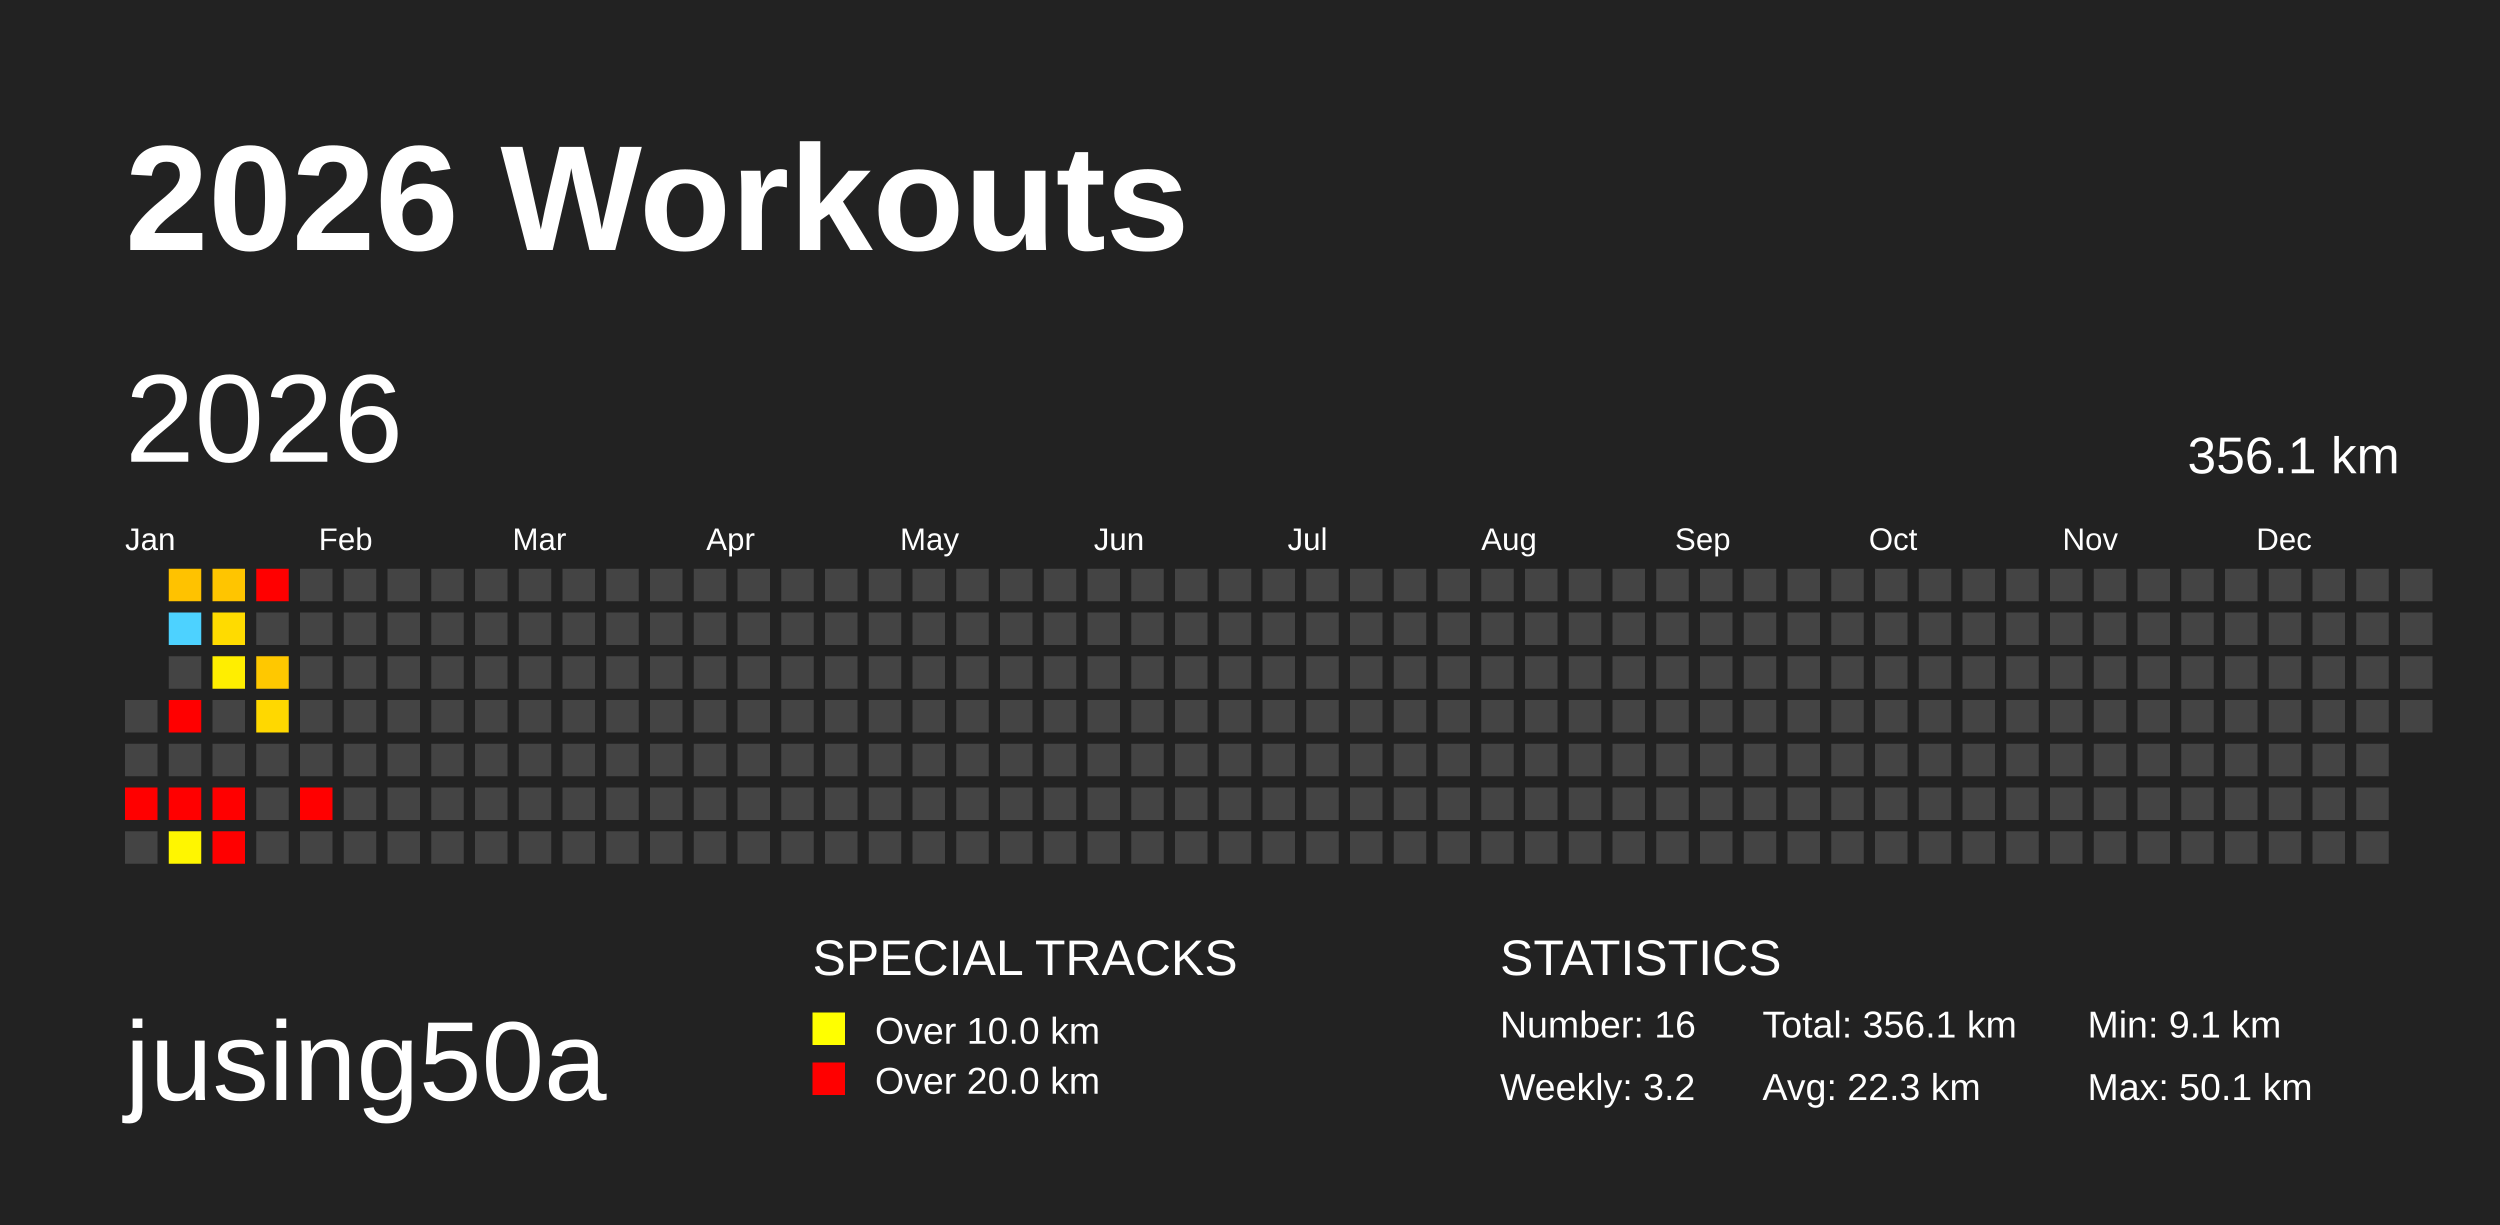
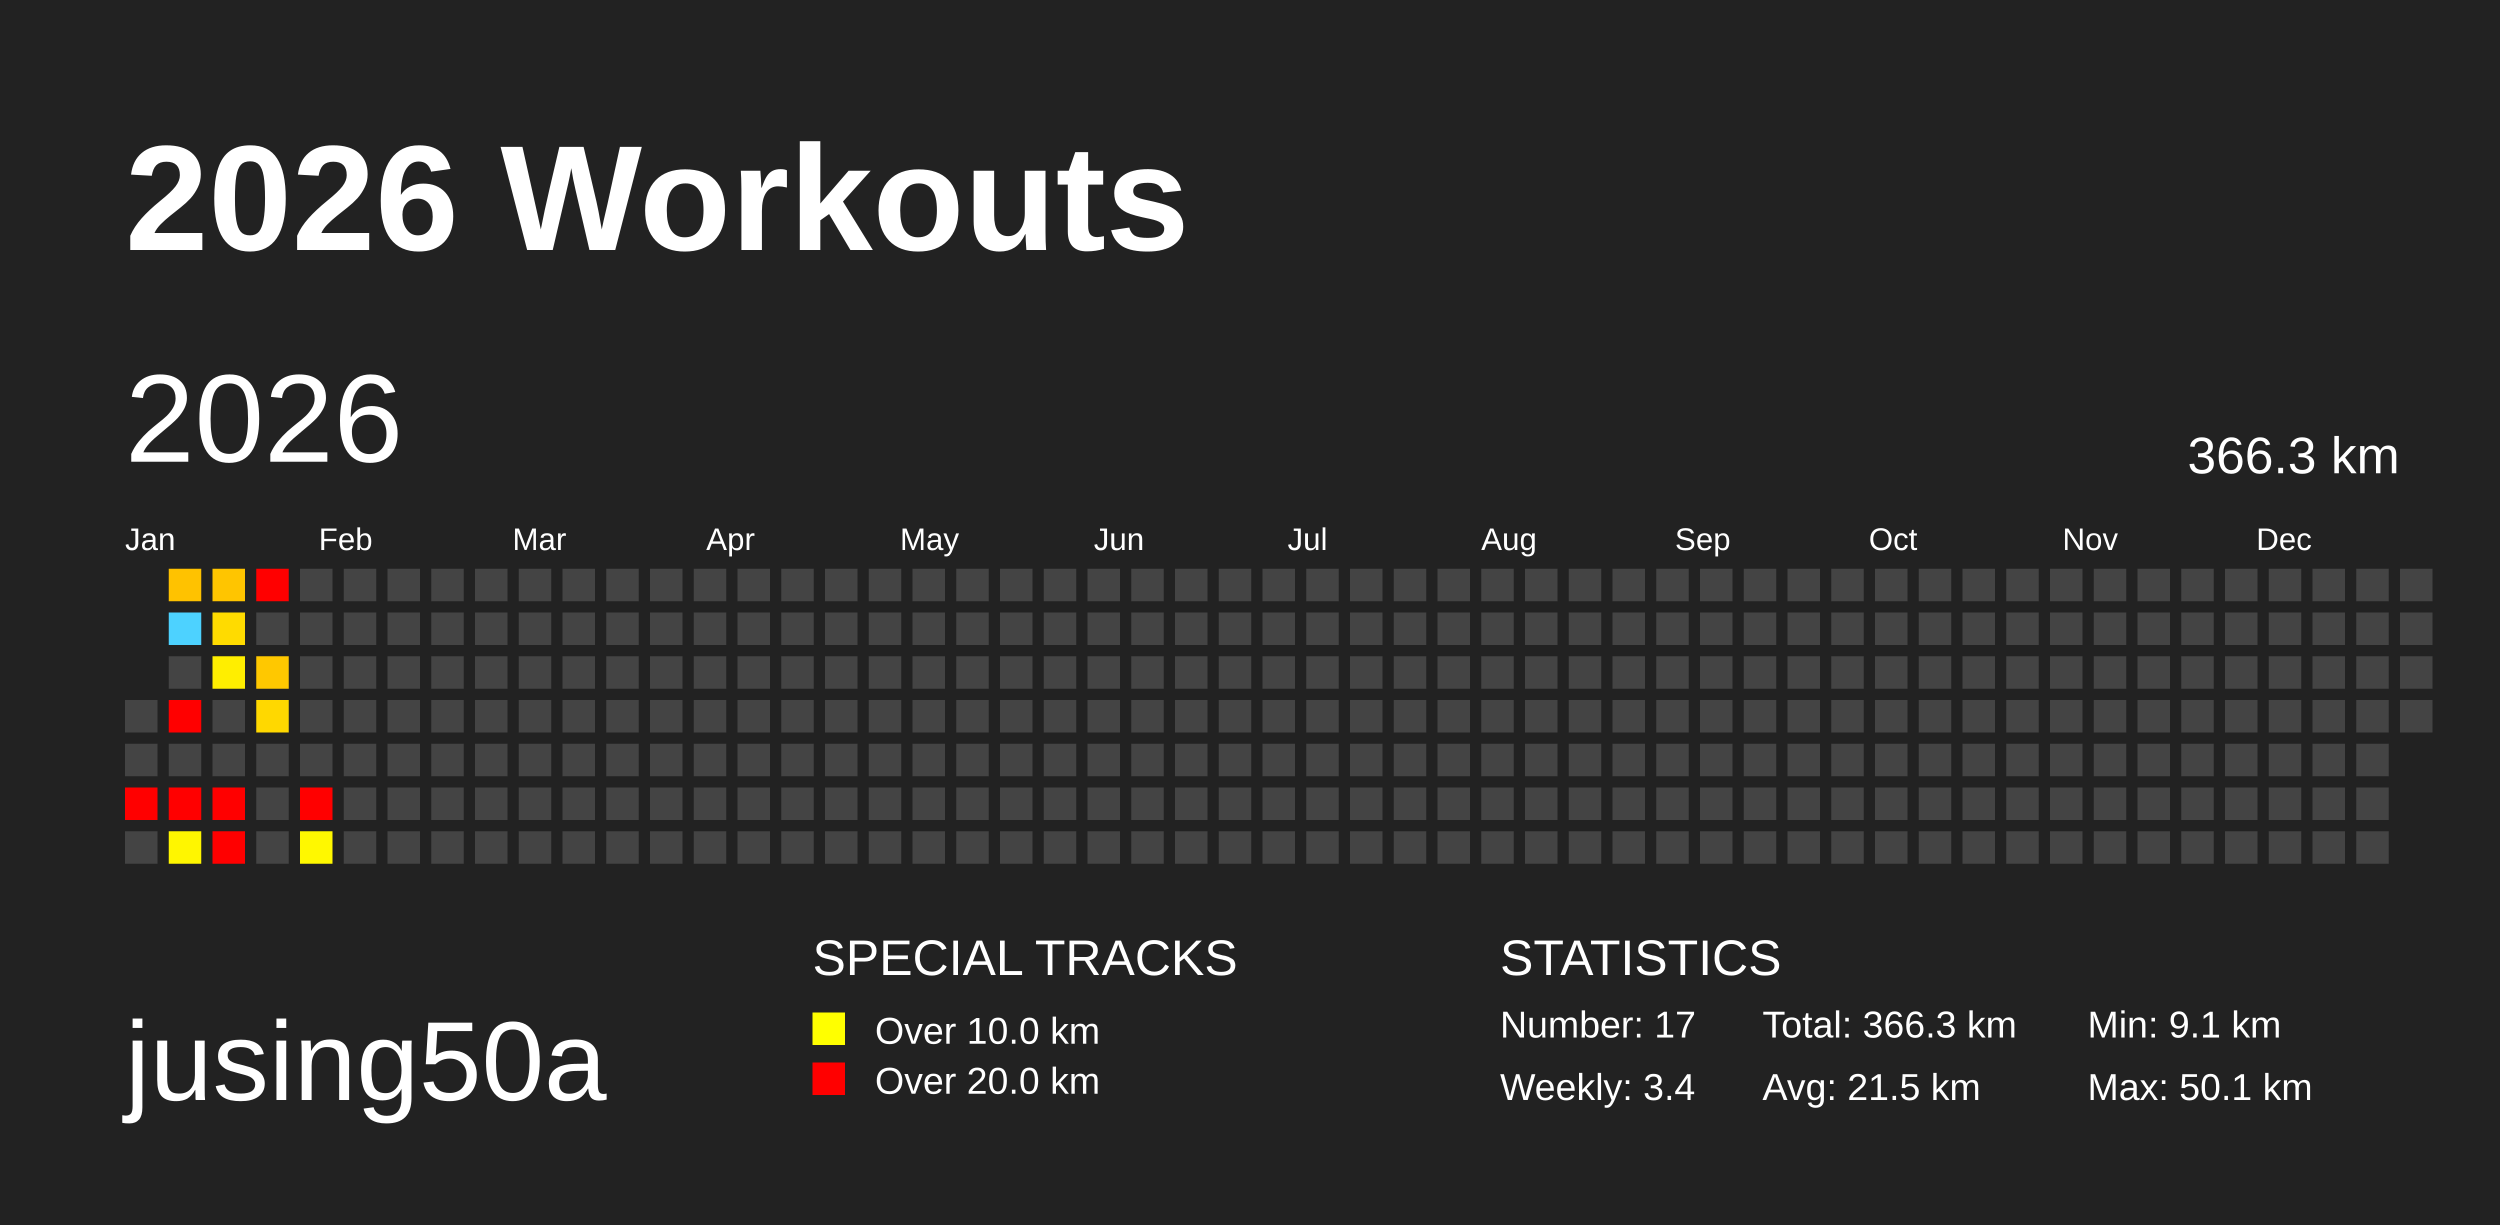
<svg xmlns="http://www.w3.org/2000/svg" baseProfile="full" height="98mm" version="1.1" viewBox="0,0,200,98" width="200mm">
  <defs />
  <rect fill="#222222" height="98" width="200" x="0" y="0" />
  <text fill="#FFFFFF" style="font-size:12px; font-family:Arial; font-weight:bold;" x="10" y="20">2026 Workouts</text>
  <text fill="#FFFFFF" style="font-size:9px; font-family:Arial" x="10" y="88">jusing50a</text>
  <text fill="#FFFFFF" style="font-size:4px; font-family:Arial" x="65" y="78">SPECIAL TRACKS</text>
  <rect fill="yellow" height="2.6" width="2.6" x="65" y="81" />
  <text fill="#FFFFFF" style="font-size:3px; font-family:Arial" x="70" y="83.5">Over 10.0 km</text>
  <rect fill="red" height="2.6" width="2.6" x="65" y="85" />
  <text fill="#FFFFFF" style="font-size:3px; font-family:Arial" x="70" y="87.5">Over 20.0 km</text>
  <text fill="#FFFFFF" style="font-size:4px; font-family:Arial" x="120" y="78">STATISTICS</text>
-   <text fill="#FFFFFF" style="font-size:3px; font-family:Arial" x="120" y="83">Number: 16</text>
-   <text fill="#FFFFFF" style="font-size:3px; font-family:Arial" x="120" y="88">Weekly: 3.2</text>
-   <text fill="#FFFFFF" style="font-size:3px; font-family:Arial" x="141" y="83">Total: 356.1 km</text>
-   <text fill="#FFFFFF" style="font-size:3px; font-family:Arial" x="141" y="88">Avg: 22.3 km</text>
+   <text fill="#FFFFFF" style="font-size:3px; font-family:Arial" x="120" y="83">Number: 17</text>
+   <text fill="#FFFFFF" style="font-size:3px; font-family:Arial" x="120" y="88">Weekly: 3.4</text>
+   <text fill="#FFFFFF" style="font-size:3px; font-family:Arial" x="141" y="83">Total: 366.3 km</text>
+   <text fill="#FFFFFF" style="font-size:3px; font-family:Arial" x="141" y="88">Avg: 21.5 km</text>
  <text fill="#FFFFFF" style="font-size:3px; font-family:Arial" x="167" y="83">Min: 9.1 km</text>
  <text fill="#FFFFFF" style="font-size:3px; font-family:Arial" x="167" y="88">Max: 50.1 km</text>
  <text dominant-baseline="hanging" fill="#FFFFFF" style="font-size:10.0px; font-family:Arial;" x="10" y="30">2026</text>
-   <text dominant-baseline="hanging" fill="#FFFFFF" style="font-size:4.125px; font-family:Arial;" x="175" y="35">356.1 km</text>
+   <text dominant-baseline="hanging" fill="#FFFFFF" style="font-size:4.125px; font-family:Arial;" x="175" y="35">366.3 km</text>
  <text fill="#FFFFFF" style="font-size:2.5px; font-family:Arial" x="10.0" y="44">Jan</text>
  <text fill="#FFFFFF" style="font-size:2.5px; font-family:Arial" x="25.5" y="44">Feb</text>
  <text fill="#FFFFFF" style="font-size:2.5px; font-family:Arial" x="41.0" y="44">Mar</text>
  <text fill="#FFFFFF" style="font-size:2.5px; font-family:Arial" x="56.5" y="44">Apr</text>
  <text fill="#FFFFFF" style="font-size:2.5px; font-family:Arial" x="72.0" y="44">May</text>
  <text fill="#FFFFFF" style="font-size:2.5px; font-family:Arial" x="87.5" y="44">Jun</text>
  <text fill="#FFFFFF" style="font-size:2.5px; font-family:Arial" x="103.0" y="44">Jul</text>
  <text fill="#FFFFFF" style="font-size:2.5px; font-family:Arial" x="118.5" y="44">Aug</text>
  <text fill="#FFFFFF" style="font-size:2.5px; font-family:Arial" x="134.0" y="44">Sep</text>
  <text fill="#FFFFFF" style="font-size:2.5px; font-family:Arial" x="149.5" y="44">Oct</text>
  <text fill="#FFFFFF" style="font-size:2.5px; font-family:Arial" x="165.0" y="44">Nov</text>
  <text fill="#FFFFFF" style="font-size:2.5px; font-family:Arial" x="180.5" y="44">Dec</text>
  <rect fill="#444444" height="2.6" width="2.6" x="10.0" y="56.0" />
  <rect fill="#444444" height="2.6" width="2.6" x="10.0" y="59.5" />
  <rect fill="red" height="2.6" width="2.6" x="10.0" y="63.0" />
  <rect fill="#444444" height="2.6" width="2.6" x="10.0" y="66.5" />
  <rect fill="#ffc200" height="2.6" width="2.6" x="13.5" y="45.5" />
  <rect fill="#4dd2ff" height="2.6" width="2.6" x="13.5" y="49.0" />
  <rect fill="#444444" height="2.6" width="2.6" x="13.5" y="52.5" />
  <rect fill="red" height="2.6" width="2.6" x="13.5" y="56.0" />
  <rect fill="#444444" height="2.6" width="2.6" x="13.5" y="59.5" />
  <rect fill="red" height="2.6" width="2.6" x="13.5" y="63.0" />
  <rect fill="#fff600" height="2.6" width="2.6" x="13.5" y="66.5" />
  <rect fill="#ffc500" height="2.6" width="2.6" x="17.0" y="45.5" />
  <rect fill="#ffdb00" height="2.6" width="2.6" x="17.0" y="49.0" />
  <rect fill="#ffee00" height="2.6" width="2.6" x="17.0" y="52.5" />
  <rect fill="#444444" height="2.6" width="2.6" x="17.0" y="56.0" />
  <rect fill="#444444" height="2.6" width="2.6" x="17.0" y="59.5" />
  <rect fill="red" height="2.6" width="2.6" x="17.0" y="63.0" />
  <rect fill="red" height="2.6" width="2.6" x="17.0" y="66.5" />
  <rect fill="red" height="2.6" width="2.6" x="20.5" y="45.5" />
  <rect fill="#444444" height="2.6" width="2.6" x="20.5" y="49.0" />
  <rect fill="#ffc800" height="2.6" width="2.6" x="20.5" y="52.5" />
  <rect fill="#ffd800" height="2.6" width="2.6" x="20.5" y="56.0" />
  <rect fill="#444444" height="2.6" width="2.6" x="20.5" y="59.5" />
  <rect fill="#444444" height="2.6" width="2.6" x="20.5" y="63.0" />
  <rect fill="#444444" height="2.6" width="2.6" x="20.5" y="66.5" />
  <rect fill="#444444" height="2.6" width="2.6" x="24.0" y="45.5" />
  <rect fill="#444444" height="2.6" width="2.6" x="24.0" y="49.0" />
  <rect fill="#444444" height="2.6" width="2.6" x="24.0" y="52.5" />
  <rect fill="#444444" height="2.6" width="2.6" x="24.0" y="56.0" />
  <rect fill="#444444" height="2.6" width="2.6" x="24.0" y="59.5" />
  <rect fill="red" height="2.6" width="2.6" x="24.0" y="63.0" />
-   <rect fill="#444444" height="2.6" width="2.6" x="24.0" y="66.5" />
+   <rect fill="#fff800" height="2.6" width="2.6" x="24.0" y="66.5" />
  <rect fill="#444444" height="2.6" width="2.6" x="27.5" y="45.5" />
  <rect fill="#444444" height="2.6" width="2.6" x="27.5" y="49.0" />
  <rect fill="#444444" height="2.6" width="2.6" x="27.5" y="52.5" />
  <rect fill="#444444" height="2.6" width="2.6" x="27.5" y="56.0" />
  <rect fill="#444444" height="2.6" width="2.6" x="27.5" y="59.5" />
  <rect fill="#444444" height="2.6" width="2.6" x="27.5" y="63.0" />
  <rect fill="#444444" height="2.6" width="2.6" x="27.5" y="66.5" />
  <rect fill="#444444" height="2.6" width="2.6" x="31.0" y="45.5" />
  <rect fill="#444444" height="2.6" width="2.6" x="31.0" y="49.0" />
  <rect fill="#444444" height="2.6" width="2.6" x="31.0" y="52.5" />
  <rect fill="#444444" height="2.6" width="2.6" x="31.0" y="56.0" />
  <rect fill="#444444" height="2.6" width="2.6" x="31.0" y="59.5" />
  <rect fill="#444444" height="2.6" width="2.6" x="31.0" y="63.0" />
  <rect fill="#444444" height="2.6" width="2.6" x="31.0" y="66.5" />
  <rect fill="#444444" height="2.6" width="2.6" x="34.5" y="45.5" />
  <rect fill="#444444" height="2.6" width="2.6" x="34.5" y="49.0" />
  <rect fill="#444444" height="2.6" width="2.6" x="34.5" y="52.5" />
  <rect fill="#444444" height="2.6" width="2.6" x="34.5" y="56.0" />
  <rect fill="#444444" height="2.6" width="2.6" x="34.5" y="59.5" />
  <rect fill="#444444" height="2.6" width="2.6" x="34.5" y="63.0" />
  <rect fill="#444444" height="2.6" width="2.6" x="34.5" y="66.5" />
  <rect fill="#444444" height="2.6" width="2.6" x="38.0" y="45.5" />
  <rect fill="#444444" height="2.6" width="2.6" x="38.0" y="49.0" />
  <rect fill="#444444" height="2.6" width="2.6" x="38.0" y="52.5" />
  <rect fill="#444444" height="2.6" width="2.6" x="38.0" y="56.0" />
  <rect fill="#444444" height="2.6" width="2.6" x="38.0" y="59.5" />
  <rect fill="#444444" height="2.6" width="2.6" x="38.0" y="63.0" />
  <rect fill="#444444" height="2.6" width="2.6" x="38.0" y="66.5" />
  <rect fill="#444444" height="2.6" width="2.6" x="41.5" y="45.5" />
  <rect fill="#444444" height="2.6" width="2.6" x="41.5" y="49.0" />
  <rect fill="#444444" height="2.6" width="2.6" x="41.5" y="52.5" />
  <rect fill="#444444" height="2.6" width="2.6" x="41.5" y="56.0" />
  <rect fill="#444444" height="2.6" width="2.6" x="41.5" y="59.5" />
  <rect fill="#444444" height="2.6" width="2.6" x="41.5" y="63.0" />
  <rect fill="#444444" height="2.6" width="2.6" x="41.5" y="66.5" />
  <rect fill="#444444" height="2.6" width="2.6" x="45.0" y="45.5" />
  <rect fill="#444444" height="2.6" width="2.6" x="45.0" y="49.0" />
  <rect fill="#444444" height="2.6" width="2.6" x="45.0" y="52.5" />
  <rect fill="#444444" height="2.6" width="2.6" x="45.0" y="56.0" />
  <rect fill="#444444" height="2.6" width="2.6" x="45.0" y="59.5" />
  <rect fill="#444444" height="2.6" width="2.6" x="45.0" y="63.0" />
  <rect fill="#444444" height="2.6" width="2.6" x="45.0" y="66.5" />
  <rect fill="#444444" height="2.6" width="2.6" x="48.5" y="45.5" />
  <rect fill="#444444" height="2.6" width="2.6" x="48.5" y="49.0" />
  <rect fill="#444444" height="2.6" width="2.6" x="48.5" y="52.5" />
  <rect fill="#444444" height="2.6" width="2.6" x="48.5" y="56.0" />
  <rect fill="#444444" height="2.6" width="2.6" x="48.5" y="59.5" />
  <rect fill="#444444" height="2.6" width="2.6" x="48.5" y="63.0" />
  <rect fill="#444444" height="2.6" width="2.6" x="48.5" y="66.5" />
  <rect fill="#444444" height="2.6" width="2.6" x="52.0" y="45.5" />
  <rect fill="#444444" height="2.6" width="2.6" x="52.0" y="49.0" />
  <rect fill="#444444" height="2.6" width="2.6" x="52.0" y="52.5" />
  <rect fill="#444444" height="2.6" width="2.6" x="52.0" y="56.0" />
  <rect fill="#444444" height="2.6" width="2.6" x="52.0" y="59.5" />
  <rect fill="#444444" height="2.6" width="2.6" x="52.0" y="63.0" />
  <rect fill="#444444" height="2.6" width="2.6" x="52.0" y="66.5" />
  <rect fill="#444444" height="2.6" width="2.6" x="55.5" y="45.5" />
  <rect fill="#444444" height="2.6" width="2.6" x="55.5" y="49.0" />
  <rect fill="#444444" height="2.6" width="2.6" x="55.5" y="52.5" />
  <rect fill="#444444" height="2.6" width="2.6" x="55.5" y="56.0" />
  <rect fill="#444444" height="2.6" width="2.6" x="55.5" y="59.5" />
  <rect fill="#444444" height="2.6" width="2.6" x="55.5" y="63.0" />
  <rect fill="#444444" height="2.6" width="2.6" x="55.5" y="66.5" />
  <rect fill="#444444" height="2.6" width="2.6" x="59.0" y="45.5" />
  <rect fill="#444444" height="2.6" width="2.6" x="59.0" y="49.0" />
  <rect fill="#444444" height="2.6" width="2.6" x="59.0" y="52.5" />
  <rect fill="#444444" height="2.6" width="2.6" x="59.0" y="56.0" />
  <rect fill="#444444" height="2.6" width="2.6" x="59.0" y="59.5" />
  <rect fill="#444444" height="2.6" width="2.6" x="59.0" y="63.0" />
  <rect fill="#444444" height="2.6" width="2.6" x="59.0" y="66.5" />
  <rect fill="#444444" height="2.6" width="2.6" x="62.5" y="45.5" />
  <rect fill="#444444" height="2.6" width="2.6" x="62.5" y="49.0" />
  <rect fill="#444444" height="2.6" width="2.6" x="62.5" y="52.5" />
  <rect fill="#444444" height="2.6" width="2.6" x="62.5" y="56.0" />
  <rect fill="#444444" height="2.6" width="2.6" x="62.5" y="59.5" />
  <rect fill="#444444" height="2.6" width="2.6" x="62.5" y="63.0" />
  <rect fill="#444444" height="2.6" width="2.6" x="62.5" y="66.5" />
  <rect fill="#444444" height="2.6" width="2.6" x="66.0" y="45.5" />
  <rect fill="#444444" height="2.6" width="2.6" x="66.0" y="49.0" />
  <rect fill="#444444" height="2.6" width="2.6" x="66.0" y="52.5" />
  <rect fill="#444444" height="2.6" width="2.6" x="66.0" y="56.0" />
  <rect fill="#444444" height="2.6" width="2.6" x="66.0" y="59.5" />
  <rect fill="#444444" height="2.6" width="2.6" x="66.0" y="63.0" />
  <rect fill="#444444" height="2.6" width="2.6" x="66.0" y="66.5" />
  <rect fill="#444444" height="2.6" width="2.6" x="69.5" y="45.5" />
  <rect fill="#444444" height="2.6" width="2.6" x="69.5" y="49.0" />
  <rect fill="#444444" height="2.6" width="2.6" x="69.5" y="52.5" />
  <rect fill="#444444" height="2.6" width="2.6" x="69.5" y="56.0" />
  <rect fill="#444444" height="2.6" width="2.6" x="69.5" y="59.5" />
  <rect fill="#444444" height="2.6" width="2.6" x="69.5" y="63.0" />
  <rect fill="#444444" height="2.6" width="2.6" x="69.5" y="66.5" />
  <rect fill="#444444" height="2.6" width="2.6" x="73.0" y="45.5" />
  <rect fill="#444444" height="2.6" width="2.6" x="73.0" y="49.0" />
  <rect fill="#444444" height="2.6" width="2.6" x="73.0" y="52.5" />
  <rect fill="#444444" height="2.6" width="2.6" x="73.0" y="56.0" />
  <rect fill="#444444" height="2.6" width="2.6" x="73.0" y="59.5" />
  <rect fill="#444444" height="2.6" width="2.6" x="73.0" y="63.0" />
  <rect fill="#444444" height="2.6" width="2.6" x="73.0" y="66.5" />
  <rect fill="#444444" height="2.6" width="2.6" x="76.5" y="45.5" />
  <rect fill="#444444" height="2.6" width="2.6" x="76.5" y="49.0" />
  <rect fill="#444444" height="2.6" width="2.6" x="76.5" y="52.5" />
  <rect fill="#444444" height="2.6" width="2.6" x="76.5" y="56.0" />
  <rect fill="#444444" height="2.6" width="2.6" x="76.5" y="59.5" />
  <rect fill="#444444" height="2.6" width="2.6" x="76.5" y="63.0" />
  <rect fill="#444444" height="2.6" width="2.6" x="76.5" y="66.5" />
  <rect fill="#444444" height="2.6" width="2.6" x="80.0" y="45.5" />
  <rect fill="#444444" height="2.6" width="2.6" x="80.0" y="49.0" />
  <rect fill="#444444" height="2.6" width="2.6" x="80.0" y="52.5" />
  <rect fill="#444444" height="2.6" width="2.6" x="80.0" y="56.0" />
  <rect fill="#444444" height="2.6" width="2.6" x="80.0" y="59.5" />
  <rect fill="#444444" height="2.6" width="2.6" x="80.0" y="63.0" />
  <rect fill="#444444" height="2.6" width="2.6" x="80.0" y="66.5" />
  <rect fill="#444444" height="2.6" width="2.6" x="83.5" y="45.5" />
  <rect fill="#444444" height="2.6" width="2.6" x="83.5" y="49.0" />
  <rect fill="#444444" height="2.6" width="2.6" x="83.5" y="52.5" />
  <rect fill="#444444" height="2.6" width="2.6" x="83.5" y="56.0" />
  <rect fill="#444444" height="2.6" width="2.6" x="83.5" y="59.5" />
  <rect fill="#444444" height="2.6" width="2.6" x="83.5" y="63.0" />
  <rect fill="#444444" height="2.6" width="2.6" x="83.5" y="66.5" />
  <rect fill="#444444" height="2.6" width="2.6" x="87.0" y="45.5" />
  <rect fill="#444444" height="2.6" width="2.6" x="87.0" y="49.0" />
  <rect fill="#444444" height="2.6" width="2.6" x="87.0" y="52.5" />
  <rect fill="#444444" height="2.6" width="2.6" x="87.0" y="56.0" />
  <rect fill="#444444" height="2.6" width="2.6" x="87.0" y="59.5" />
  <rect fill="#444444" height="2.6" width="2.6" x="87.0" y="63.0" />
  <rect fill="#444444" height="2.6" width="2.6" x="87.0" y="66.5" />
  <rect fill="#444444" height="2.6" width="2.6" x="90.5" y="45.5" />
  <rect fill="#444444" height="2.6" width="2.6" x="90.5" y="49.0" />
  <rect fill="#444444" height="2.6" width="2.6" x="90.5" y="52.5" />
  <rect fill="#444444" height="2.6" width="2.6" x="90.5" y="56.0" />
  <rect fill="#444444" height="2.6" width="2.6" x="90.5" y="59.5" />
  <rect fill="#444444" height="2.6" width="2.6" x="90.5" y="63.0" />
  <rect fill="#444444" height="2.6" width="2.6" x="90.5" y="66.5" />
  <rect fill="#444444" height="2.6" width="2.6" x="94.0" y="45.5" />
  <rect fill="#444444" height="2.6" width="2.6" x="94.0" y="49.0" />
  <rect fill="#444444" height="2.6" width="2.6" x="94.0" y="52.5" />
  <rect fill="#444444" height="2.6" width="2.6" x="94.0" y="56.0" />
  <rect fill="#444444" height="2.6" width="2.6" x="94.0" y="59.5" />
  <rect fill="#444444" height="2.6" width="2.6" x="94.0" y="63.0" />
  <rect fill="#444444" height="2.6" width="2.6" x="94.0" y="66.5" />
  <rect fill="#444444" height="2.6" width="2.6" x="97.5" y="45.5" />
  <rect fill="#444444" height="2.6" width="2.6" x="97.5" y="49.0" />
  <rect fill="#444444" height="2.6" width="2.6" x="97.5" y="52.5" />
  <rect fill="#444444" height="2.6" width="2.6" x="97.5" y="56.0" />
  <rect fill="#444444" height="2.6" width="2.6" x="97.5" y="59.5" />
  <rect fill="#444444" height="2.6" width="2.6" x="97.5" y="63.0" />
  <rect fill="#444444" height="2.6" width="2.6" x="97.5" y="66.5" />
  <rect fill="#444444" height="2.6" width="2.6" x="101.0" y="45.5" />
  <rect fill="#444444" height="2.6" width="2.6" x="101.0" y="49.0" />
  <rect fill="#444444" height="2.6" width="2.6" x="101.0" y="52.5" />
  <rect fill="#444444" height="2.6" width="2.6" x="101.0" y="56.0" />
  <rect fill="#444444" height="2.6" width="2.6" x="101.0" y="59.5" />
  <rect fill="#444444" height="2.6" width="2.6" x="101.0" y="63.0" />
  <rect fill="#444444" height="2.6" width="2.6" x="101.0" y="66.5" />
  <rect fill="#444444" height="2.6" width="2.6" x="104.5" y="45.5" />
  <rect fill="#444444" height="2.6" width="2.6" x="104.5" y="49.0" />
  <rect fill="#444444" height="2.6" width="2.6" x="104.5" y="52.5" />
  <rect fill="#444444" height="2.6" width="2.6" x="104.5" y="56.0" />
  <rect fill="#444444" height="2.6" width="2.6" x="104.5" y="59.5" />
  <rect fill="#444444" height="2.6" width="2.6" x="104.5" y="63.0" />
  <rect fill="#444444" height="2.6" width="2.6" x="104.5" y="66.5" />
  <rect fill="#444444" height="2.6" width="2.6" x="108.0" y="45.5" />
  <rect fill="#444444" height="2.6" width="2.6" x="108.0" y="49.0" />
  <rect fill="#444444" height="2.6" width="2.6" x="108.0" y="52.5" />
  <rect fill="#444444" height="2.6" width="2.6" x="108.0" y="56.0" />
  <rect fill="#444444" height="2.6" width="2.6" x="108.0" y="59.5" />
  <rect fill="#444444" height="2.6" width="2.6" x="108.0" y="63.0" />
  <rect fill="#444444" height="2.6" width="2.6" x="108.0" y="66.5" />
  <rect fill="#444444" height="2.6" width="2.6" x="111.5" y="45.5" />
  <rect fill="#444444" height="2.6" width="2.6" x="111.5" y="49.0" />
  <rect fill="#444444" height="2.6" width="2.6" x="111.5" y="52.5" />
  <rect fill="#444444" height="2.6" width="2.6" x="111.5" y="56.0" />
  <rect fill="#444444" height="2.6" width="2.6" x="111.5" y="59.5" />
  <rect fill="#444444" height="2.6" width="2.6" x="111.5" y="63.0" />
  <rect fill="#444444" height="2.6" width="2.6" x="111.5" y="66.5" />
  <rect fill="#444444" height="2.6" width="2.6" x="115.0" y="45.5" />
  <rect fill="#444444" height="2.6" width="2.6" x="115.0" y="49.0" />
  <rect fill="#444444" height="2.6" width="2.6" x="115.0" y="52.5" />
  <rect fill="#444444" height="2.6" width="2.6" x="115.0" y="56.0" />
  <rect fill="#444444" height="2.6" width="2.6" x="115.0" y="59.5" />
  <rect fill="#444444" height="2.6" width="2.6" x="115.0" y="63.0" />
  <rect fill="#444444" height="2.6" width="2.6" x="115.0" y="66.5" />
  <rect fill="#444444" height="2.6" width="2.6" x="118.5" y="45.5" />
  <rect fill="#444444" height="2.6" width="2.6" x="118.5" y="49.0" />
  <rect fill="#444444" height="2.6" width="2.6" x="118.5" y="52.5" />
  <rect fill="#444444" height="2.6" width="2.6" x="118.5" y="56.0" />
  <rect fill="#444444" height="2.6" width="2.6" x="118.5" y="59.5" />
  <rect fill="#444444" height="2.6" width="2.6" x="118.5" y="63.0" />
  <rect fill="#444444" height="2.6" width="2.6" x="118.5" y="66.5" />
  <rect fill="#444444" height="2.6" width="2.6" x="122.0" y="45.5" />
  <rect fill="#444444" height="2.6" width="2.6" x="122.0" y="49.0" />
  <rect fill="#444444" height="2.6" width="2.6" x="122.0" y="52.5" />
  <rect fill="#444444" height="2.6" width="2.6" x="122.0" y="56.0" />
  <rect fill="#444444" height="2.6" width="2.6" x="122.0" y="59.5" />
  <rect fill="#444444" height="2.6" width="2.6" x="122.0" y="63.0" />
  <rect fill="#444444" height="2.6" width="2.6" x="122.0" y="66.5" />
  <rect fill="#444444" height="2.6" width="2.6" x="125.5" y="45.5" />
  <rect fill="#444444" height="2.6" width="2.6" x="125.5" y="49.0" />
  <rect fill="#444444" height="2.6" width="2.6" x="125.5" y="52.5" />
  <rect fill="#444444" height="2.6" width="2.6" x="125.5" y="56.0" />
  <rect fill="#444444" height="2.6" width="2.6" x="125.5" y="59.5" />
  <rect fill="#444444" height="2.6" width="2.6" x="125.5" y="63.0" />
  <rect fill="#444444" height="2.6" width="2.6" x="125.5" y="66.5" />
  <rect fill="#444444" height="2.6" width="2.6" x="129.0" y="45.5" />
  <rect fill="#444444" height="2.6" width="2.6" x="129.0" y="49.0" />
  <rect fill="#444444" height="2.6" width="2.6" x="129.0" y="52.5" />
  <rect fill="#444444" height="2.6" width="2.6" x="129.0" y="56.0" />
  <rect fill="#444444" height="2.6" width="2.6" x="129.0" y="59.5" />
  <rect fill="#444444" height="2.6" width="2.6" x="129.0" y="63.0" />
  <rect fill="#444444" height="2.6" width="2.6" x="129.0" y="66.5" />
  <rect fill="#444444" height="2.6" width="2.6" x="132.5" y="45.5" />
  <rect fill="#444444" height="2.6" width="2.6" x="132.5" y="49.0" />
  <rect fill="#444444" height="2.6" width="2.6" x="132.5" y="52.5" />
  <rect fill="#444444" height="2.6" width="2.6" x="132.5" y="56.0" />
  <rect fill="#444444" height="2.6" width="2.6" x="132.5" y="59.5" />
  <rect fill="#444444" height="2.6" width="2.6" x="132.5" y="63.0" />
  <rect fill="#444444" height="2.6" width="2.6" x="132.5" y="66.5" />
  <rect fill="#444444" height="2.6" width="2.6" x="136.0" y="45.5" />
  <rect fill="#444444" height="2.6" width="2.6" x="136.0" y="49.0" />
  <rect fill="#444444" height="2.6" width="2.6" x="136.0" y="52.5" />
  <rect fill="#444444" height="2.6" width="2.6" x="136.0" y="56.0" />
  <rect fill="#444444" height="2.6" width="2.6" x="136.0" y="59.5" />
  <rect fill="#444444" height="2.6" width="2.6" x="136.0" y="63.0" />
  <rect fill="#444444" height="2.6" width="2.6" x="136.0" y="66.5" />
  <rect fill="#444444" height="2.6" width="2.6" x="139.5" y="45.5" />
  <rect fill="#444444" height="2.6" width="2.6" x="139.5" y="49.0" />
  <rect fill="#444444" height="2.6" width="2.6" x="139.5" y="52.5" />
  <rect fill="#444444" height="2.6" width="2.6" x="139.5" y="56.0" />
  <rect fill="#444444" height="2.6" width="2.6" x="139.5" y="59.5" />
  <rect fill="#444444" height="2.6" width="2.6" x="139.5" y="63.0" />
  <rect fill="#444444" height="2.6" width="2.6" x="139.5" y="66.5" />
  <rect fill="#444444" height="2.6" width="2.6" x="143.0" y="45.5" />
  <rect fill="#444444" height="2.6" width="2.6" x="143.0" y="49.0" />
  <rect fill="#444444" height="2.6" width="2.6" x="143.0" y="52.5" />
  <rect fill="#444444" height="2.6" width="2.6" x="143.0" y="56.0" />
  <rect fill="#444444" height="2.6" width="2.6" x="143.0" y="59.5" />
  <rect fill="#444444" height="2.6" width="2.6" x="143.0" y="63.0" />
  <rect fill="#444444" height="2.6" width="2.6" x="143.0" y="66.5" />
  <rect fill="#444444" height="2.6" width="2.6" x="146.5" y="45.5" />
  <rect fill="#444444" height="2.6" width="2.6" x="146.5" y="49.0" />
  <rect fill="#444444" height="2.6" width="2.6" x="146.5" y="52.5" />
  <rect fill="#444444" height="2.6" width="2.6" x="146.5" y="56.0" />
  <rect fill="#444444" height="2.6" width="2.6" x="146.5" y="59.5" />
  <rect fill="#444444" height="2.6" width="2.6" x="146.5" y="63.0" />
  <rect fill="#444444" height="2.6" width="2.6" x="146.5" y="66.5" />
  <rect fill="#444444" height="2.6" width="2.6" x="150.0" y="45.5" />
  <rect fill="#444444" height="2.6" width="2.6" x="150.0" y="49.0" />
  <rect fill="#444444" height="2.6" width="2.6" x="150.0" y="52.5" />
  <rect fill="#444444" height="2.6" width="2.6" x="150.0" y="56.0" />
  <rect fill="#444444" height="2.6" width="2.6" x="150.0" y="59.5" />
  <rect fill="#444444" height="2.6" width="2.6" x="150.0" y="63.0" />
  <rect fill="#444444" height="2.6" width="2.6" x="150.0" y="66.5" />
  <rect fill="#444444" height="2.6" width="2.6" x="153.5" y="45.5" />
  <rect fill="#444444" height="2.6" width="2.6" x="153.5" y="49.0" />
  <rect fill="#444444" height="2.6" width="2.6" x="153.5" y="52.5" />
  <rect fill="#444444" height="2.6" width="2.6" x="153.5" y="56.0" />
  <rect fill="#444444" height="2.6" width="2.6" x="153.5" y="59.5" />
  <rect fill="#444444" height="2.6" width="2.6" x="153.5" y="63.0" />
  <rect fill="#444444" height="2.6" width="2.6" x="153.5" y="66.5" />
  <rect fill="#444444" height="2.6" width="2.6" x="157.0" y="45.5" />
  <rect fill="#444444" height="2.6" width="2.6" x="157.0" y="49.0" />
  <rect fill="#444444" height="2.6" width="2.6" x="157.0" y="52.5" />
  <rect fill="#444444" height="2.6" width="2.6" x="157.0" y="56.0" />
  <rect fill="#444444" height="2.6" width="2.6" x="157.0" y="59.5" />
  <rect fill="#444444" height="2.6" width="2.6" x="157.0" y="63.0" />
  <rect fill="#444444" height="2.6" width="2.6" x="157.0" y="66.5" />
  <rect fill="#444444" height="2.6" width="2.6" x="160.5" y="45.5" />
  <rect fill="#444444" height="2.6" width="2.6" x="160.5" y="49.0" />
  <rect fill="#444444" height="2.6" width="2.6" x="160.5" y="52.5" />
  <rect fill="#444444" height="2.6" width="2.6" x="160.5" y="56.0" />
  <rect fill="#444444" height="2.6" width="2.6" x="160.5" y="59.5" />
  <rect fill="#444444" height="2.6" width="2.6" x="160.5" y="63.0" />
  <rect fill="#444444" height="2.6" width="2.6" x="160.5" y="66.5" />
  <rect fill="#444444" height="2.6" width="2.6" x="164.0" y="45.5" />
  <rect fill="#444444" height="2.6" width="2.6" x="164.0" y="49.0" />
  <rect fill="#444444" height="2.6" width="2.6" x="164.0" y="52.5" />
  <rect fill="#444444" height="2.6" width="2.6" x="164.0" y="56.0" />
  <rect fill="#444444" height="2.6" width="2.6" x="164.0" y="59.5" />
  <rect fill="#444444" height="2.6" width="2.6" x="164.0" y="63.0" />
  <rect fill="#444444" height="2.6" width="2.6" x="164.0" y="66.5" />
  <rect fill="#444444" height="2.6" width="2.6" x="167.5" y="45.5" />
  <rect fill="#444444" height="2.6" width="2.6" x="167.5" y="49.0" />
  <rect fill="#444444" height="2.6" width="2.6" x="167.5" y="52.5" />
  <rect fill="#444444" height="2.6" width="2.6" x="167.5" y="56.0" />
  <rect fill="#444444" height="2.6" width="2.6" x="167.5" y="59.5" />
  <rect fill="#444444" height="2.6" width="2.6" x="167.5" y="63.0" />
  <rect fill="#444444" height="2.6" width="2.6" x="167.5" y="66.5" />
  <rect fill="#444444" height="2.6" width="2.6" x="171.0" y="45.5" />
  <rect fill="#444444" height="2.6" width="2.6" x="171.0" y="49.0" />
  <rect fill="#444444" height="2.6" width="2.6" x="171.0" y="52.5" />
  <rect fill="#444444" height="2.6" width="2.6" x="171.0" y="56.0" />
  <rect fill="#444444" height="2.6" width="2.6" x="171.0" y="59.5" />
  <rect fill="#444444" height="2.6" width="2.6" x="171.0" y="63.0" />
  <rect fill="#444444" height="2.6" width="2.6" x="171.0" y="66.5" />
  <rect fill="#444444" height="2.6" width="2.6" x="174.5" y="45.5" />
  <rect fill="#444444" height="2.6" width="2.6" x="174.5" y="49.0" />
  <rect fill="#444444" height="2.6" width="2.6" x="174.5" y="52.5" />
  <rect fill="#444444" height="2.6" width="2.6" x="174.5" y="56.0" />
  <rect fill="#444444" height="2.6" width="2.6" x="174.5" y="59.5" />
  <rect fill="#444444" height="2.6" width="2.6" x="174.5" y="63.0" />
  <rect fill="#444444" height="2.6" width="2.6" x="174.5" y="66.5" />
  <rect fill="#444444" height="2.6" width="2.6" x="178.0" y="45.5" />
  <rect fill="#444444" height="2.6" width="2.6" x="178.0" y="49.0" />
  <rect fill="#444444" height="2.6" width="2.6" x="178.0" y="52.5" />
  <rect fill="#444444" height="2.6" width="2.6" x="178.0" y="56.0" />
  <rect fill="#444444" height="2.6" width="2.6" x="178.0" y="59.5" />
  <rect fill="#444444" height="2.6" width="2.6" x="178.0" y="63.0" />
  <rect fill="#444444" height="2.6" width="2.6" x="178.0" y="66.5" />
  <rect fill="#444444" height="2.6" width="2.6" x="181.5" y="45.5" />
  <rect fill="#444444" height="2.6" width="2.6" x="181.5" y="49.0" />
  <rect fill="#444444" height="2.6" width="2.6" x="181.5" y="52.5" />
  <rect fill="#444444" height="2.6" width="2.6" x="181.5" y="56.0" />
  <rect fill="#444444" height="2.6" width="2.6" x="181.5" y="59.5" />
  <rect fill="#444444" height="2.6" width="2.6" x="181.5" y="63.0" />
  <rect fill="#444444" height="2.6" width="2.6" x="181.5" y="66.5" />
  <rect fill="#444444" height="2.6" width="2.6" x="185.0" y="45.5" />
  <rect fill="#444444" height="2.6" width="2.6" x="185.0" y="49.0" />
  <rect fill="#444444" height="2.6" width="2.6" x="185.0" y="52.5" />
  <rect fill="#444444" height="2.6" width="2.6" x="185.0" y="56.0" />
  <rect fill="#444444" height="2.6" width="2.6" x="185.0" y="59.5" />
  <rect fill="#444444" height="2.6" width="2.6" x="185.0" y="63.0" />
  <rect fill="#444444" height="2.6" width="2.6" x="185.0" y="66.5" />
  <rect fill="#444444" height="2.6" width="2.6" x="188.5" y="45.5" />
  <rect fill="#444444" height="2.6" width="2.6" x="188.5" y="49.0" />
  <rect fill="#444444" height="2.6" width="2.6" x="188.5" y="52.5" />
  <rect fill="#444444" height="2.6" width="2.6" x="188.5" y="56.0" />
  <rect fill="#444444" height="2.6" width="2.6" x="188.5" y="59.5" />
  <rect fill="#444444" height="2.6" width="2.6" x="188.5" y="63.0" />
  <rect fill="#444444" height="2.6" width="2.6" x="188.5" y="66.5" />
  <rect fill="#444444" height="2.6" width="2.6" x="192.0" y="45.5" />
  <rect fill="#444444" height="2.6" width="2.6" x="192.0" y="49.0" />
  <rect fill="#444444" height="2.6" width="2.6" x="192.0" y="52.5" />
  <rect fill="#444444" height="2.6" width="2.6" x="192.0" y="56.0" />
</svg>
